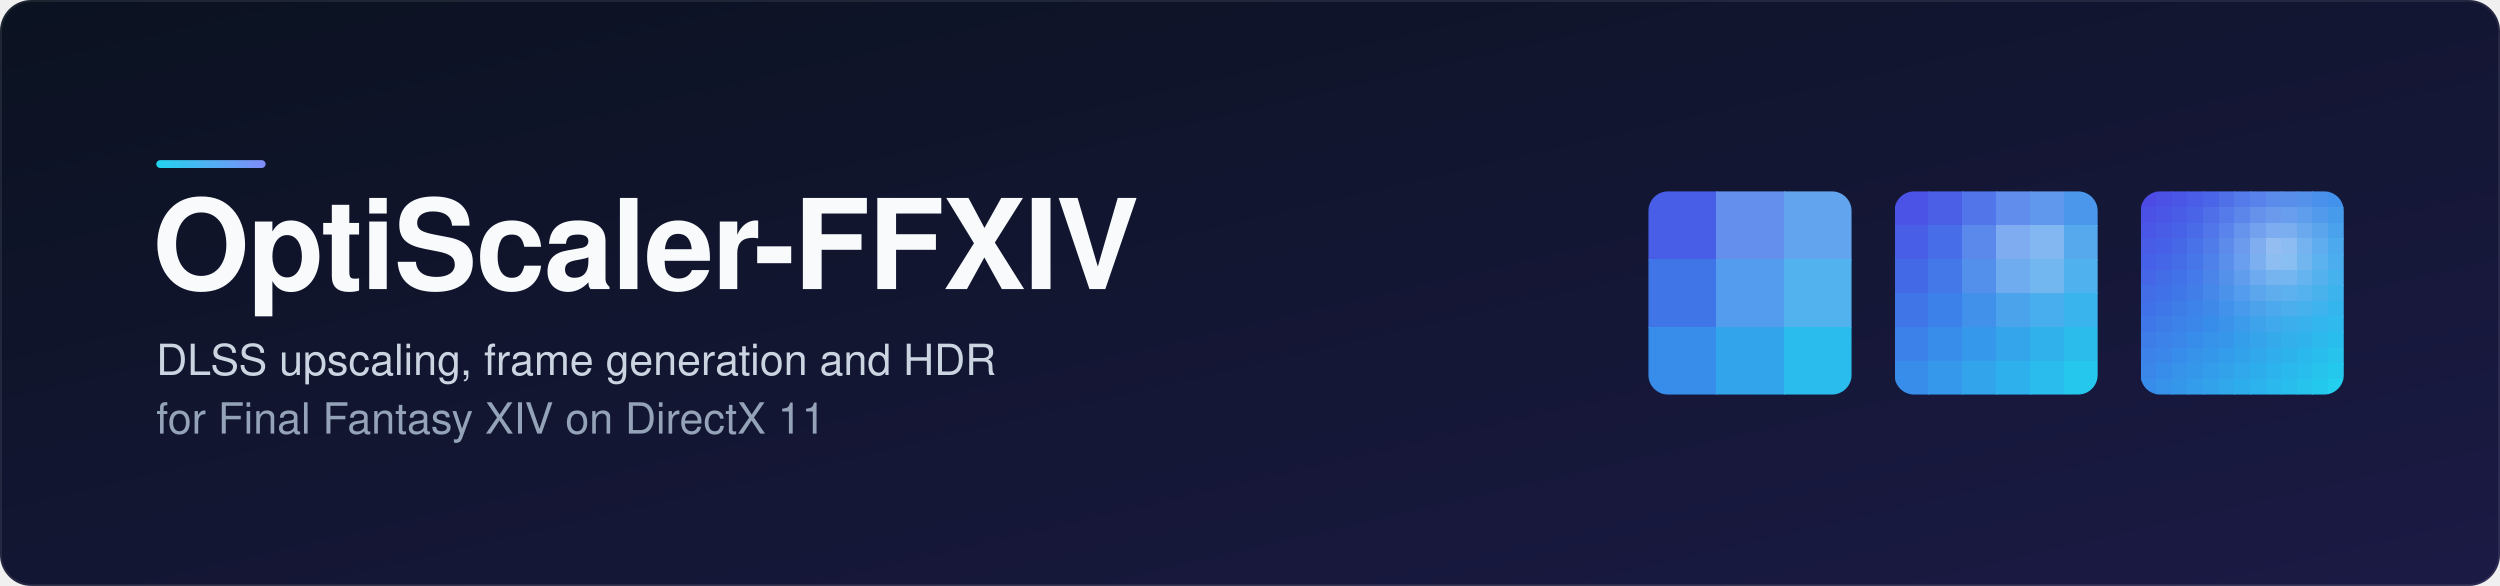
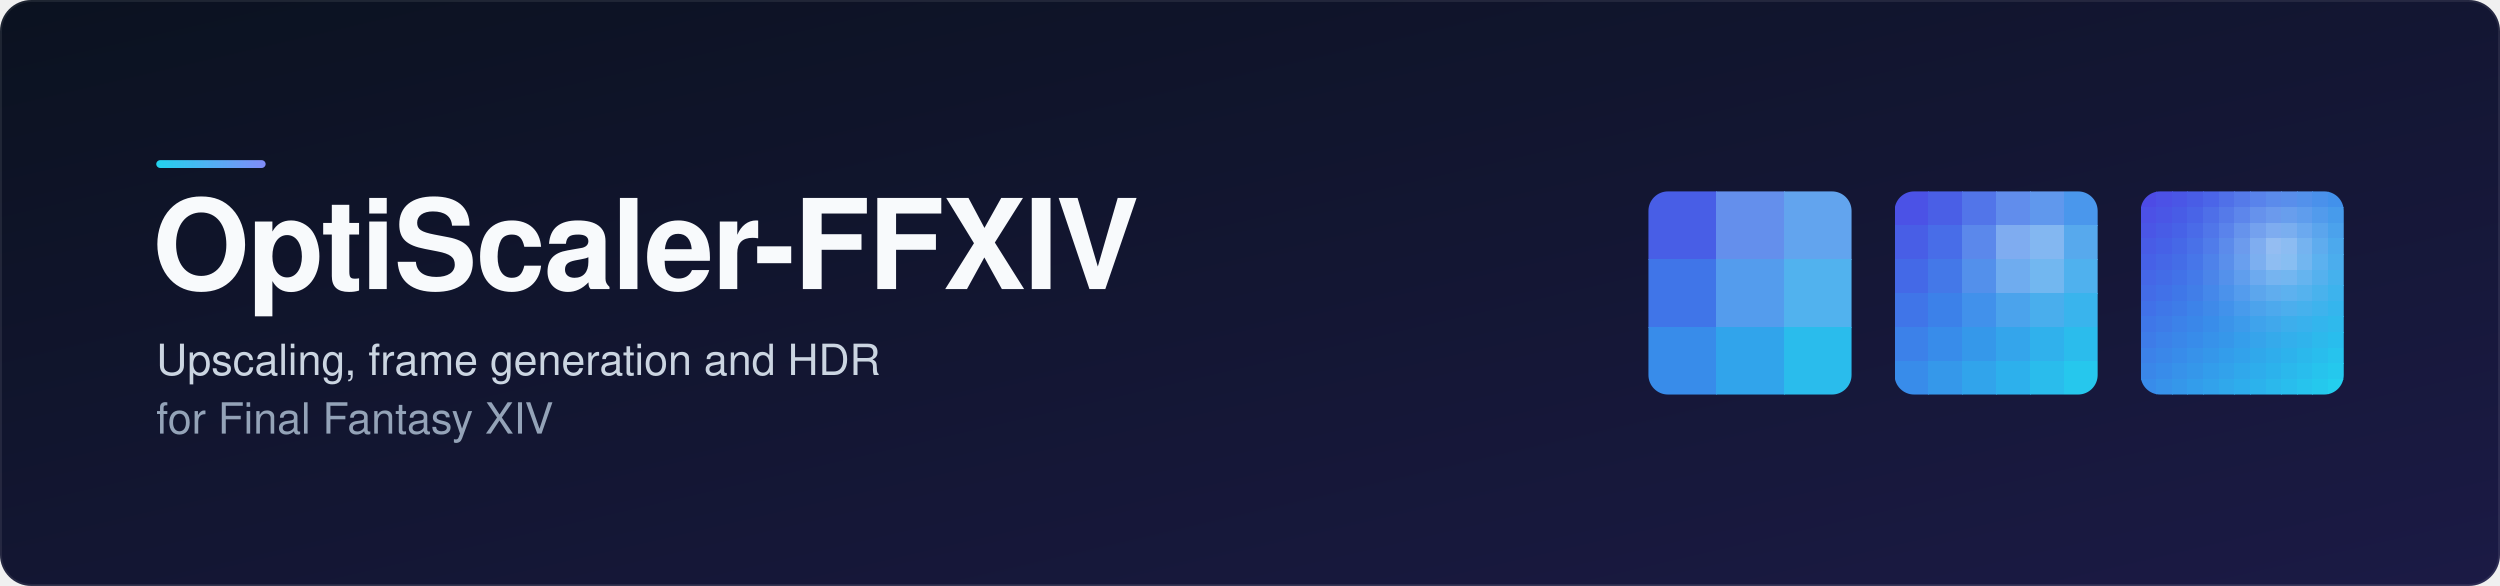
<svg xmlns="http://www.w3.org/2000/svg" viewBox="0 0 1280 300" width="1280" height="300" role="img" aria-labelledby="t d">
  <defs>
    <linearGradient id="bg" x1="0" y1="0" x2="1" y2="1">
      <stop offset="0" stop-color="#0b1220" />
      <stop offset="1" stop-color="#1b1a45" />
    </linearGradient>
    <linearGradient id="accent" x1="0" y1="0" x2="1" y2="0">
      <stop offset="0" stop-color="#22d3ee" />
      <stop offset="1" stop-color="#818cf8" />
    </linearGradient>
    <clipPath id="c0">
      <rect x="844" y="98" width="104" height="104" rx="10" />
    </clipPath>
    <clipPath id="c1">
      <rect x="970" y="98" width="104" height="104" rx="10" />
    </clipPath>
    <clipPath id="c2">
      <rect x="1096" y="98" width="104" height="104" rx="10" />
    </clipPath>
  </defs>
  <rect width="1280" height="300" rx="16" fill="url(#bg)" />
  <rect x="0.5" y="0.5" width="1279" height="299" rx="15.5" fill="none" stroke="#ffffff" stroke-opacity="0.08" />
  <rect x="80" y="82" width="56" height="4" rx="2" fill="url(#accent)" />
  <text x="78" y="148" font-family="'Segoe UI', 'Helvetica Neue', Helvetica, Arial, sans-serif" font-size="64" font-weight="600" letter-spacing="-1" fill="#f8fafc">OptiScaler-FFXIV</text>
-   <text x="80" y="192" font-family="'Segoe UI', 'Helvetica Neue', Helvetica, Arial, sans-serif" font-size="22" fill="#cbd5e1">DLSS upscaling, frame generation and HDR</text>
-   <text x="80" y="222" font-family="'Segoe UI', 'Helvetica Neue', Helvetica, Arial, sans-serif" font-size="22" fill="#94a3b8">for Final Fantasy XIV on DirectX 11</text>
+   <text x="80" y="192" font-family="'Segoe UI', 'Helvetica Neue', Helvetica, Arial, sans-serif" font-size="22" fill="#cbd5e1">Upscaling, frame generation and HDR</text>
+   <text x="80" y="222" font-family="'Segoe UI', 'Helvetica Neue', Helvetica, Arial, sans-serif" font-size="22" fill="#94a3b8">for Final Fantasy XIV</text>
  <g clip-path="url(#c0)" shape-rendering="crispEdges">
    <rect x="844.00" y="98.00" width="35.02" height="35.02" fill="#485ee6" />
    <rect x="878.67" y="98.00" width="35.02" height="35.02" fill="#648fec" />
    <rect x="913.33" y="98.00" width="35.02" height="35.02" fill="#62a4ee" />
    <rect x="844.00" y="132.67" width="35.02" height="35.02" fill="#4075e8" />
    <rect x="878.67" y="132.67" width="35.02" height="35.02" fill="#549ced" />
    <rect x="913.33" y="132.67" width="35.02" height="35.02" fill="#51b2ee" />
    <rect x="844.00" y="167.33" width="35.02" height="35.02" fill="#388cea" />
    <rect x="878.67" y="167.33" width="35.02" height="35.02" fill="#31a4eb" />
    <rect x="913.33" y="167.33" width="35.02" height="35.02" fill="#2abcec" />
  </g>
  <g clip-path="url(#c1)" shape-rendering="crispEdges">
    <rect x="970.00" y="98.00" width="17.68" height="17.68" fill="#4b52e6" />
    <rect x="987.33" y="98.00" width="17.68" height="17.68" fill="#4a5fe6" />
    <rect x="1004.67" y="98.00" width="17.68" height="17.68" fill="#5275e9" />
    <rect x="1022.00" y="98.00" width="17.68" height="17.68" fill="#618dec" />
    <rect x="1039.33" y="98.00" width="17.68" height="17.68" fill="#6098ed" />
    <rect x="1056.67" y="98.00" width="17.68" height="17.68" fill="#4a97ec" />
    <rect x="970.00" y="115.33" width="17.68" height="17.68" fill="#485ee6" />
    <rect x="987.33" y="115.33" width="17.68" height="17.68" fill="#486de8" />
    <rect x="1004.67" y="115.33" width="17.68" height="17.68" fill="#5b88eb" />
    <rect x="1022.00" y="115.33" width="17.68" height="17.68" fill="#7facf0" />
    <rect x="1039.33" y="115.33" width="17.68" height="17.68" fill="#83b7f1" />
    <rect x="1056.67" y="115.33" width="17.68" height="17.68" fill="#57a9ed" />
    <rect x="970.00" y="132.67" width="17.68" height="17.68" fill="#4469e7" />
    <rect x="987.33" y="132.67" width="17.68" height="17.68" fill="#4478e8" />
    <rect x="1004.67" y="132.67" width="17.68" height="17.68" fill="#5390eb" />
    <rect x="1022.00" y="132.67" width="17.68" height="17.68" fill="#6facef" />
    <rect x="1039.33" y="132.67" width="17.68" height="17.68" fill="#72b7f0" />
    <rect x="1056.67" y="132.67" width="17.68" height="17.68" fill="#4fb1ee" />
    <rect x="970.00" y="150.00" width="17.68" height="17.68" fill="#4075e8" />
    <rect x="987.33" y="150.00" width="17.68" height="17.68" fill="#3c81e9" />
    <rect x="1004.67" y="150.00" width="17.68" height="17.68" fill="#4191eb" />
    <rect x="1022.00" y="150.00" width="17.68" height="17.68" fill="#4ba3ec" />
    <rect x="1039.33" y="150.00" width="17.68" height="17.68" fill="#49aeed" />
    <rect x="1056.67" y="150.00" width="17.68" height="17.68" fill="#39b4ed" />
    <rect x="970.00" y="167.33" width="17.68" height="17.68" fill="#3c81e9" />
    <rect x="987.33" y="167.33" width="17.68" height="17.68" fill="#388cea" />
    <rect x="1004.67" y="167.33" width="17.68" height="17.68" fill="#3598ea" />
    <rect x="1022.00" y="167.33" width="17.68" height="17.68" fill="#34a5eb" />
    <rect x="1039.33" y="167.33" width="17.68" height="17.68" fill="#30b1ec" />
    <rect x="1056.67" y="167.33" width="17.68" height="17.68" fill="#2bbcec" />
    <rect x="970.00" y="184.67" width="17.68" height="17.68" fill="#388cea" />
    <rect x="987.33" y="184.67" width="17.68" height="17.68" fill="#3598ea" />
    <rect x="1004.67" y="184.67" width="17.68" height="17.68" fill="#31a4eb" />
    <rect x="1022.00" y="184.67" width="17.68" height="17.68" fill="#2db0ec" />
    <rect x="1039.33" y="184.67" width="17.68" height="17.68" fill="#2abcec" />
    <rect x="1056.67" y="184.67" width="17.68" height="17.68" fill="#26c7ed" />
  </g>
  <g clip-path="url(#c2)" shape-rendering="crispEdges">
    <rect x="1096.00" y="98.00" width="8.35" height="8.35" fill="#4d4be5" />
    <rect x="1104.00" y="98.00" width="8.35" height="8.35" fill="#4c51e6" />
    <rect x="1112.00" y="98.00" width="8.35" height="8.35" fill="#4a56e6" />
    <rect x="1120.00" y="98.00" width="8.35" height="8.35" fill="#495de6" />
    <rect x="1128.00" y="98.00" width="8.35" height="8.35" fill="#4b65e8" />
    <rect x="1136.00" y="98.00" width="8.35" height="8.35" fill="#5070e8" />
    <rect x="1144.00" y="98.00" width="8.35" height="8.35" fill="#557ae9" />
    <rect x="1152.00" y="98.00" width="8.35" height="8.35" fill="#5983eb" />
    <rect x="1160.00" y="98.00" width="8.35" height="8.35" fill="#5b8beb" />
    <rect x="1168.00" y="98.00" width="8.35" height="8.35" fill="#598eeb" />
    <rect x="1176.00" y="98.00" width="8.35" height="8.35" fill="#5391eb" />
    <rect x="1184.00" y="98.00" width="8.35" height="8.35" fill="#4a91eb" />
    <rect x="1192.00" y="98.00" width="8.35" height="8.35" fill="#4291eb" />
    <rect x="1096.00" y="106.00" width="8.35" height="8.35" fill="#4c51e6" />
    <rect x="1104.00" y="106.00" width="8.35" height="8.35" fill="#4a56e6" />
    <rect x="1112.00" y="106.00" width="8.35" height="8.35" fill="#485ce6" />
    <rect x="1120.00" y="106.00" width="8.35" height="8.35" fill="#4964e7" />
    <rect x="1128.00" y="106.00" width="8.35" height="8.35" fill="#4e6fe8" />
    <rect x="1136.00" y="106.00" width="8.35" height="8.35" fill="#557ae9" />
    <rect x="1144.00" y="106.00" width="8.35" height="8.35" fill="#5d86eb" />
    <rect x="1152.00" y="106.00" width="8.35" height="8.35" fill="#6692ec" />
    <rect x="1160.00" y="106.00" width="8.35" height="8.35" fill="#6b9aed" />
    <rect x="1168.00" y="106.00" width="8.35" height="8.35" fill="#689eed" />
    <rect x="1176.00" y="106.00" width="8.35" height="8.35" fill="#5f9ded" />
    <rect x="1184.00" y="106.00" width="8.35" height="8.35" fill="#529bec" />
    <rect x="1192.00" y="106.00" width="8.35" height="8.35" fill="#479beb" />
    <rect x="1096.00" y="114.00" width="8.35" height="8.35" fill="#4a56e6" />
    <rect x="1104.00" y="114.00" width="8.35" height="8.35" fill="#485ce6" />
    <rect x="1112.00" y="114.00" width="8.35" height="8.35" fill="#4762e7" />
    <rect x="1120.00" y="114.00" width="8.35" height="8.35" fill="#4a6be8" />
    <rect x="1128.00" y="114.00" width="8.35" height="8.35" fill="#5076e9" />
    <rect x="1136.00" y="114.00" width="8.35" height="8.35" fill="#5a83eb" />
    <rect x="1144.00" y="114.00" width="8.35" height="8.35" fill="#6693ec" />
    <rect x="1152.00" y="114.00" width="8.35" height="8.35" fill="#74a1ee" />
    <rect x="1160.00" y="114.00" width="8.35" height="8.35" fill="#7eacf0" />
    <rect x="1168.00" y="114.00" width="8.35" height="8.35" fill="#7aaeef" />
    <rect x="1176.00" y="114.00" width="8.35" height="8.35" fill="#6ba9ef" />
    <rect x="1184.00" y="114.00" width="8.35" height="8.35" fill="#5ba5ed" />
    <rect x="1192.00" y="114.00" width="8.35" height="8.35" fill="#4ba2ec" />
    <rect x="1096.00" y="122.00" width="8.35" height="8.35" fill="#485ce6" />
    <rect x="1104.00" y="122.00" width="8.35" height="8.35" fill="#4661e7" />
    <rect x="1112.00" y="122.00" width="8.35" height="8.35" fill="#4668e7" />
    <rect x="1120.00" y="122.00" width="8.35" height="8.35" fill="#4971e8" />
    <rect x="1128.00" y="122.00" width="8.35" height="8.35" fill="#507cea" />
    <rect x="1136.00" y="122.00" width="8.35" height="8.35" fill="#5c8beb" />
    <rect x="1144.00" y="122.00" width="8.35" height="8.35" fill="#6c9bed" />
    <rect x="1152.00" y="122.00" width="8.35" height="8.35" fill="#7fadf0" />
    <rect x="1160.00" y="122.00" width="8.35" height="8.35" fill="#94bdf2" />
    <rect x="1168.00" y="122.00" width="8.35" height="8.35" fill="#8cbcf2" />
    <rect x="1176.00" y="122.00" width="8.35" height="8.35" fill="#75b3f0" />
    <rect x="1184.00" y="122.00" width="8.35" height="8.35" fill="#5facee" />
    <rect x="1192.00" y="122.00" width="8.35" height="8.35" fill="#4ca9ed" />
    <rect x="1096.00" y="130.00" width="8.35" height="8.35" fill="#4661e7" />
    <rect x="1104.00" y="130.00" width="8.35" height="8.35" fill="#4567e7" />
    <rect x="1112.00" y="130.00" width="8.35" height="8.35" fill="#446de7" />
    <rect x="1120.00" y="130.00" width="8.35" height="8.35" fill="#4776e9" />
    <rect x="1128.00" y="130.00" width="8.35" height="8.35" fill="#4e82ea" />
    <rect x="1136.00" y="130.00" width="8.35" height="8.35" fill="#5a8feb" />
    <rect x="1144.00" y="130.00" width="8.35" height="8.35" fill="#699fee" />
    <rect x="1152.00" y="130.00" width="8.35" height="8.35" fill="#7caff0" />
    <rect x="1160.00" y="130.00" width="8.35" height="8.35" fill="#8ebdf2" />
    <rect x="1168.00" y="130.00" width="8.35" height="8.35" fill="#88bef2" />
    <rect x="1176.00" y="130.00" width="8.35" height="8.35" fill="#72b6f0" />
    <rect x="1184.00" y="130.00" width="8.35" height="8.35" fill="#5cb1ef" />
    <rect x="1192.00" y="130.00" width="8.35" height="8.35" fill="#4baded" />
    <rect x="1096.00" y="138.00" width="8.35" height="8.35" fill="#4567e7" />
    <rect x="1104.00" y="138.00" width="8.35" height="8.35" fill="#436ce7" />
    <rect x="1112.00" y="138.00" width="8.35" height="8.35" fill="#4272e8" />
    <rect x="1120.00" y="138.00" width="8.35" height="8.35" fill="#447ae9" />
    <rect x="1128.00" y="138.00" width="8.35" height="8.35" fill="#4b85e9" />
    <rect x="1136.00" y="138.00" width="8.35" height="8.35" fill="#5491eb" />
    <rect x="1144.00" y="138.00" width="8.35" height="8.35" fill="#609eed" />
    <rect x="1152.00" y="138.00" width="8.35" height="8.35" fill="#6daaef" />
    <rect x="1160.00" y="138.00" width="8.35" height="8.35" fill="#76b4f0" />
    <rect x="1168.00" y="138.00" width="8.35" height="8.35" fill="#73b6f0" />
    <rect x="1176.00" y="138.00" width="8.35" height="8.35" fill="#65b4ef" />
    <rect x="1184.00" y="138.00" width="8.35" height="8.35" fill="#55b1ee" />
    <rect x="1192.00" y="138.00" width="8.35" height="8.35" fill="#45b1ed" />
    <rect x="1096.00" y="146.00" width="8.35" height="8.35" fill="#436ce7" />
    <rect x="1104.00" y="146.00" width="8.35" height="8.35" fill="#4171e8" />
    <rect x="1112.00" y="146.00" width="8.35" height="8.35" fill="#3f77e8" />
    <rect x="1120.00" y="146.00" width="8.35" height="8.35" fill="#417ee8" />
    <rect x="1128.00" y="146.00" width="8.35" height="8.35" fill="#4588ea" />
    <rect x="1136.00" y="146.00" width="8.35" height="8.35" fill="#4b92eb" />
    <rect x="1144.00" y="146.00" width="8.35" height="8.35" fill="#549ced" />
    <rect x="1152.00" y="146.00" width="8.35" height="8.35" fill="#5ca6ed" />
    <rect x="1160.00" y="146.00" width="8.35" height="8.35" fill="#60adee" />
    <rect x="1168.00" y="146.00" width="8.35" height="8.35" fill="#5db1ef" />
    <rect x="1176.00" y="146.00" width="8.35" height="8.35" fill="#55b2ee" />
    <rect x="1184.00" y="146.00" width="8.35" height="8.35" fill="#49b2ed" />
    <rect x="1192.00" y="146.00" width="8.35" height="8.35" fill="#3db3ed" />
    <rect x="1096.00" y="154.00" width="8.35" height="8.35" fill="#4171e8" />
    <rect x="1104.00" y="154.00" width="8.35" height="8.35" fill="#3f77e8" />
    <rect x="1112.00" y="154.00" width="8.35" height="8.35" fill="#3e7ce8" />
    <rect x="1120.00" y="154.00" width="8.35" height="8.35" fill="#3d83e9" />
    <rect x="1128.00" y="154.00" width="8.35" height="8.35" fill="#3f8ae9" />
    <rect x="1136.00" y="154.00" width="8.35" height="8.35" fill="#4292eb" />
    <rect x="1144.00" y="154.00" width="8.35" height="8.35" fill="#489bec" />
    <rect x="1152.00" y="154.00" width="8.35" height="8.35" fill="#4ca3ec" />
    <rect x="1160.00" y="154.00" width="8.35" height="8.35" fill="#4da9ed" />
    <rect x="1168.00" y="154.00" width="8.35" height="8.35" fill="#4caeed" />
    <rect x="1176.00" y="154.00" width="8.35" height="8.35" fill="#46b1ed" />
    <rect x="1184.00" y="154.00" width="8.35" height="8.35" fill="#3eb3ed" />
    <rect x="1192.00" y="154.00" width="8.35" height="8.35" fill="#35b5ed" />
    <rect x="1096.00" y="162.00" width="8.35" height="8.35" fill="#3f77e8" />
    <rect x="1104.00" y="162.00" width="8.35" height="8.35" fill="#3e7ce8" />
    <rect x="1112.00" y="162.00" width="8.35" height="8.35" fill="#3c82e9" />
    <rect x="1120.00" y="162.00" width="8.35" height="8.35" fill="#3a87e9" />
    <rect x="1128.00" y="162.00" width="8.35" height="8.35" fill="#398dea" />
    <rect x="1136.00" y="162.00" width="8.35" height="8.35" fill="#3b94ea" />
    <rect x="1144.00" y="162.00" width="8.35" height="8.35" fill="#3d9beb" />
    <rect x="1152.00" y="162.00" width="8.35" height="8.35" fill="#3fa3ec" />
    <rect x="1160.00" y="162.00" width="8.35" height="8.35" fill="#40a8ec" />
    <rect x="1168.00" y="162.00" width="8.35" height="8.35" fill="#3daeec" />
    <rect x="1176.00" y="162.00" width="8.35" height="8.35" fill="#39b1ed" />
    <rect x="1184.00" y="162.00" width="8.35" height="8.35" fill="#33b5ed" />
    <rect x="1192.00" y="162.00" width="8.35" height="8.35" fill="#2fb9ec" />
    <rect x="1096.00" y="170.00" width="8.35" height="8.35" fill="#3e7ce8" />
    <rect x="1104.00" y="170.00" width="8.35" height="8.35" fill="#3c82e9" />
    <rect x="1112.00" y="170.00" width="8.35" height="8.35" fill="#3a87e9" />
    <rect x="1120.00" y="170.00" width="8.35" height="8.35" fill="#388cea" />
    <rect x="1128.00" y="170.00" width="8.35" height="8.35" fill="#3792ea" />
    <rect x="1136.00" y="170.00" width="8.35" height="8.35" fill="#3697ea" />
    <rect x="1144.00" y="170.00" width="8.35" height="8.35" fill="#359eeb" />
    <rect x="1152.00" y="170.00" width="8.35" height="8.35" fill="#36a4eb" />
    <rect x="1160.00" y="170.00" width="8.35" height="8.35" fill="#35aaeb" />
    <rect x="1168.00" y="170.00" width="8.35" height="8.35" fill="#33afec" />
    <rect x="1176.00" y="170.00" width="8.35" height="8.35" fill="#30b3ec" />
    <rect x="1184.00" y="170.00" width="8.35" height="8.35" fill="#2db9ec" />
    <rect x="1192.00" y="170.00" width="8.35" height="8.35" fill="#29bded" />
    <rect x="1096.00" y="178.00" width="8.35" height="8.35" fill="#3c82e9" />
    <rect x="1104.00" y="178.00" width="8.35" height="8.35" fill="#3a87e9" />
    <rect x="1112.00" y="178.00" width="8.35" height="8.35" fill="#388cea" />
    <rect x="1120.00" y="178.00" width="8.35" height="8.35" fill="#3792ea" />
    <rect x="1128.00" y="178.00" width="8.35" height="8.35" fill="#3597ea" />
    <rect x="1136.00" y="178.00" width="8.35" height="8.35" fill="#339deb" />
    <rect x="1144.00" y="178.00" width="8.35" height="8.35" fill="#32a2eb" />
    <rect x="1152.00" y="178.00" width="8.35" height="8.35" fill="#30a8eb" />
    <rect x="1160.00" y="178.00" width="8.35" height="8.35" fill="#2fadec" />
    <rect x="1168.00" y="178.00" width="8.35" height="8.35" fill="#2db2ec" />
    <rect x="1176.00" y="178.00" width="8.35" height="8.35" fill="#2bb8ec" />
    <rect x="1184.00" y="178.00" width="8.35" height="8.35" fill="#29bded" />
    <rect x="1192.00" y="178.00" width="8.35" height="8.35" fill="#27c3ed" />
    <rect x="1096.00" y="186.00" width="8.35" height="8.35" fill="#3a87e9" />
    <rect x="1104.00" y="186.00" width="8.35" height="8.35" fill="#388cea" />
    <rect x="1112.00" y="186.00" width="8.35" height="8.35" fill="#3792ea" />
    <rect x="1120.00" y="186.00" width="8.35" height="8.35" fill="#3597ea" />
    <rect x="1128.00" y="186.00" width="8.35" height="8.35" fill="#339deb" />
    <rect x="1136.00" y="186.00" width="8.35" height="8.35" fill="#32a2eb" />
    <rect x="1144.00" y="186.00" width="8.35" height="8.35" fill="#30a8eb" />
    <rect x="1152.00" y="186.00" width="8.35" height="8.35" fill="#2eadec" />
    <rect x="1160.00" y="186.00" width="8.35" height="8.35" fill="#2cb2ec" />
    <rect x="1168.00" y="186.00" width="8.35" height="8.35" fill="#2bb8ec" />
    <rect x="1176.00" y="186.00" width="8.35" height="8.35" fill="#29bded" />
    <rect x="1184.00" y="186.00" width="8.35" height="8.35" fill="#27c3ed" />
    <rect x="1192.00" y="186.00" width="8.35" height="8.35" fill="#25c8ed" />
    <rect x="1096.00" y="194.00" width="8.35" height="8.35" fill="#388cea" />
    <rect x="1104.00" y="194.00" width="8.35" height="8.35" fill="#3792ea" />
    <rect x="1112.00" y="194.00" width="8.35" height="8.35" fill="#3597ea" />
    <rect x="1120.00" y="194.00" width="8.35" height="8.35" fill="#339deb" />
    <rect x="1128.00" y="194.00" width="8.35" height="8.35" fill="#32a2eb" />
    <rect x="1136.00" y="194.00" width="8.35" height="8.35" fill="#30a8eb" />
    <rect x="1144.00" y="194.00" width="8.35" height="8.35" fill="#2eadec" />
    <rect x="1152.00" y="194.00" width="8.35" height="8.35" fill="#2cb2ec" />
    <rect x="1160.00" y="194.00" width="8.35" height="8.35" fill="#2bb8ec" />
    <rect x="1168.00" y="194.00" width="8.35" height="8.35" fill="#29bded" />
    <rect x="1176.00" y="194.00" width="8.35" height="8.35" fill="#27c3ed" />
    <rect x="1184.00" y="194.00" width="8.35" height="8.35" fill="#25c8ed" />
    <rect x="1192.00" y="194.00" width="8.35" height="8.35" fill="#24ceee" />
  </g>
</svg>
